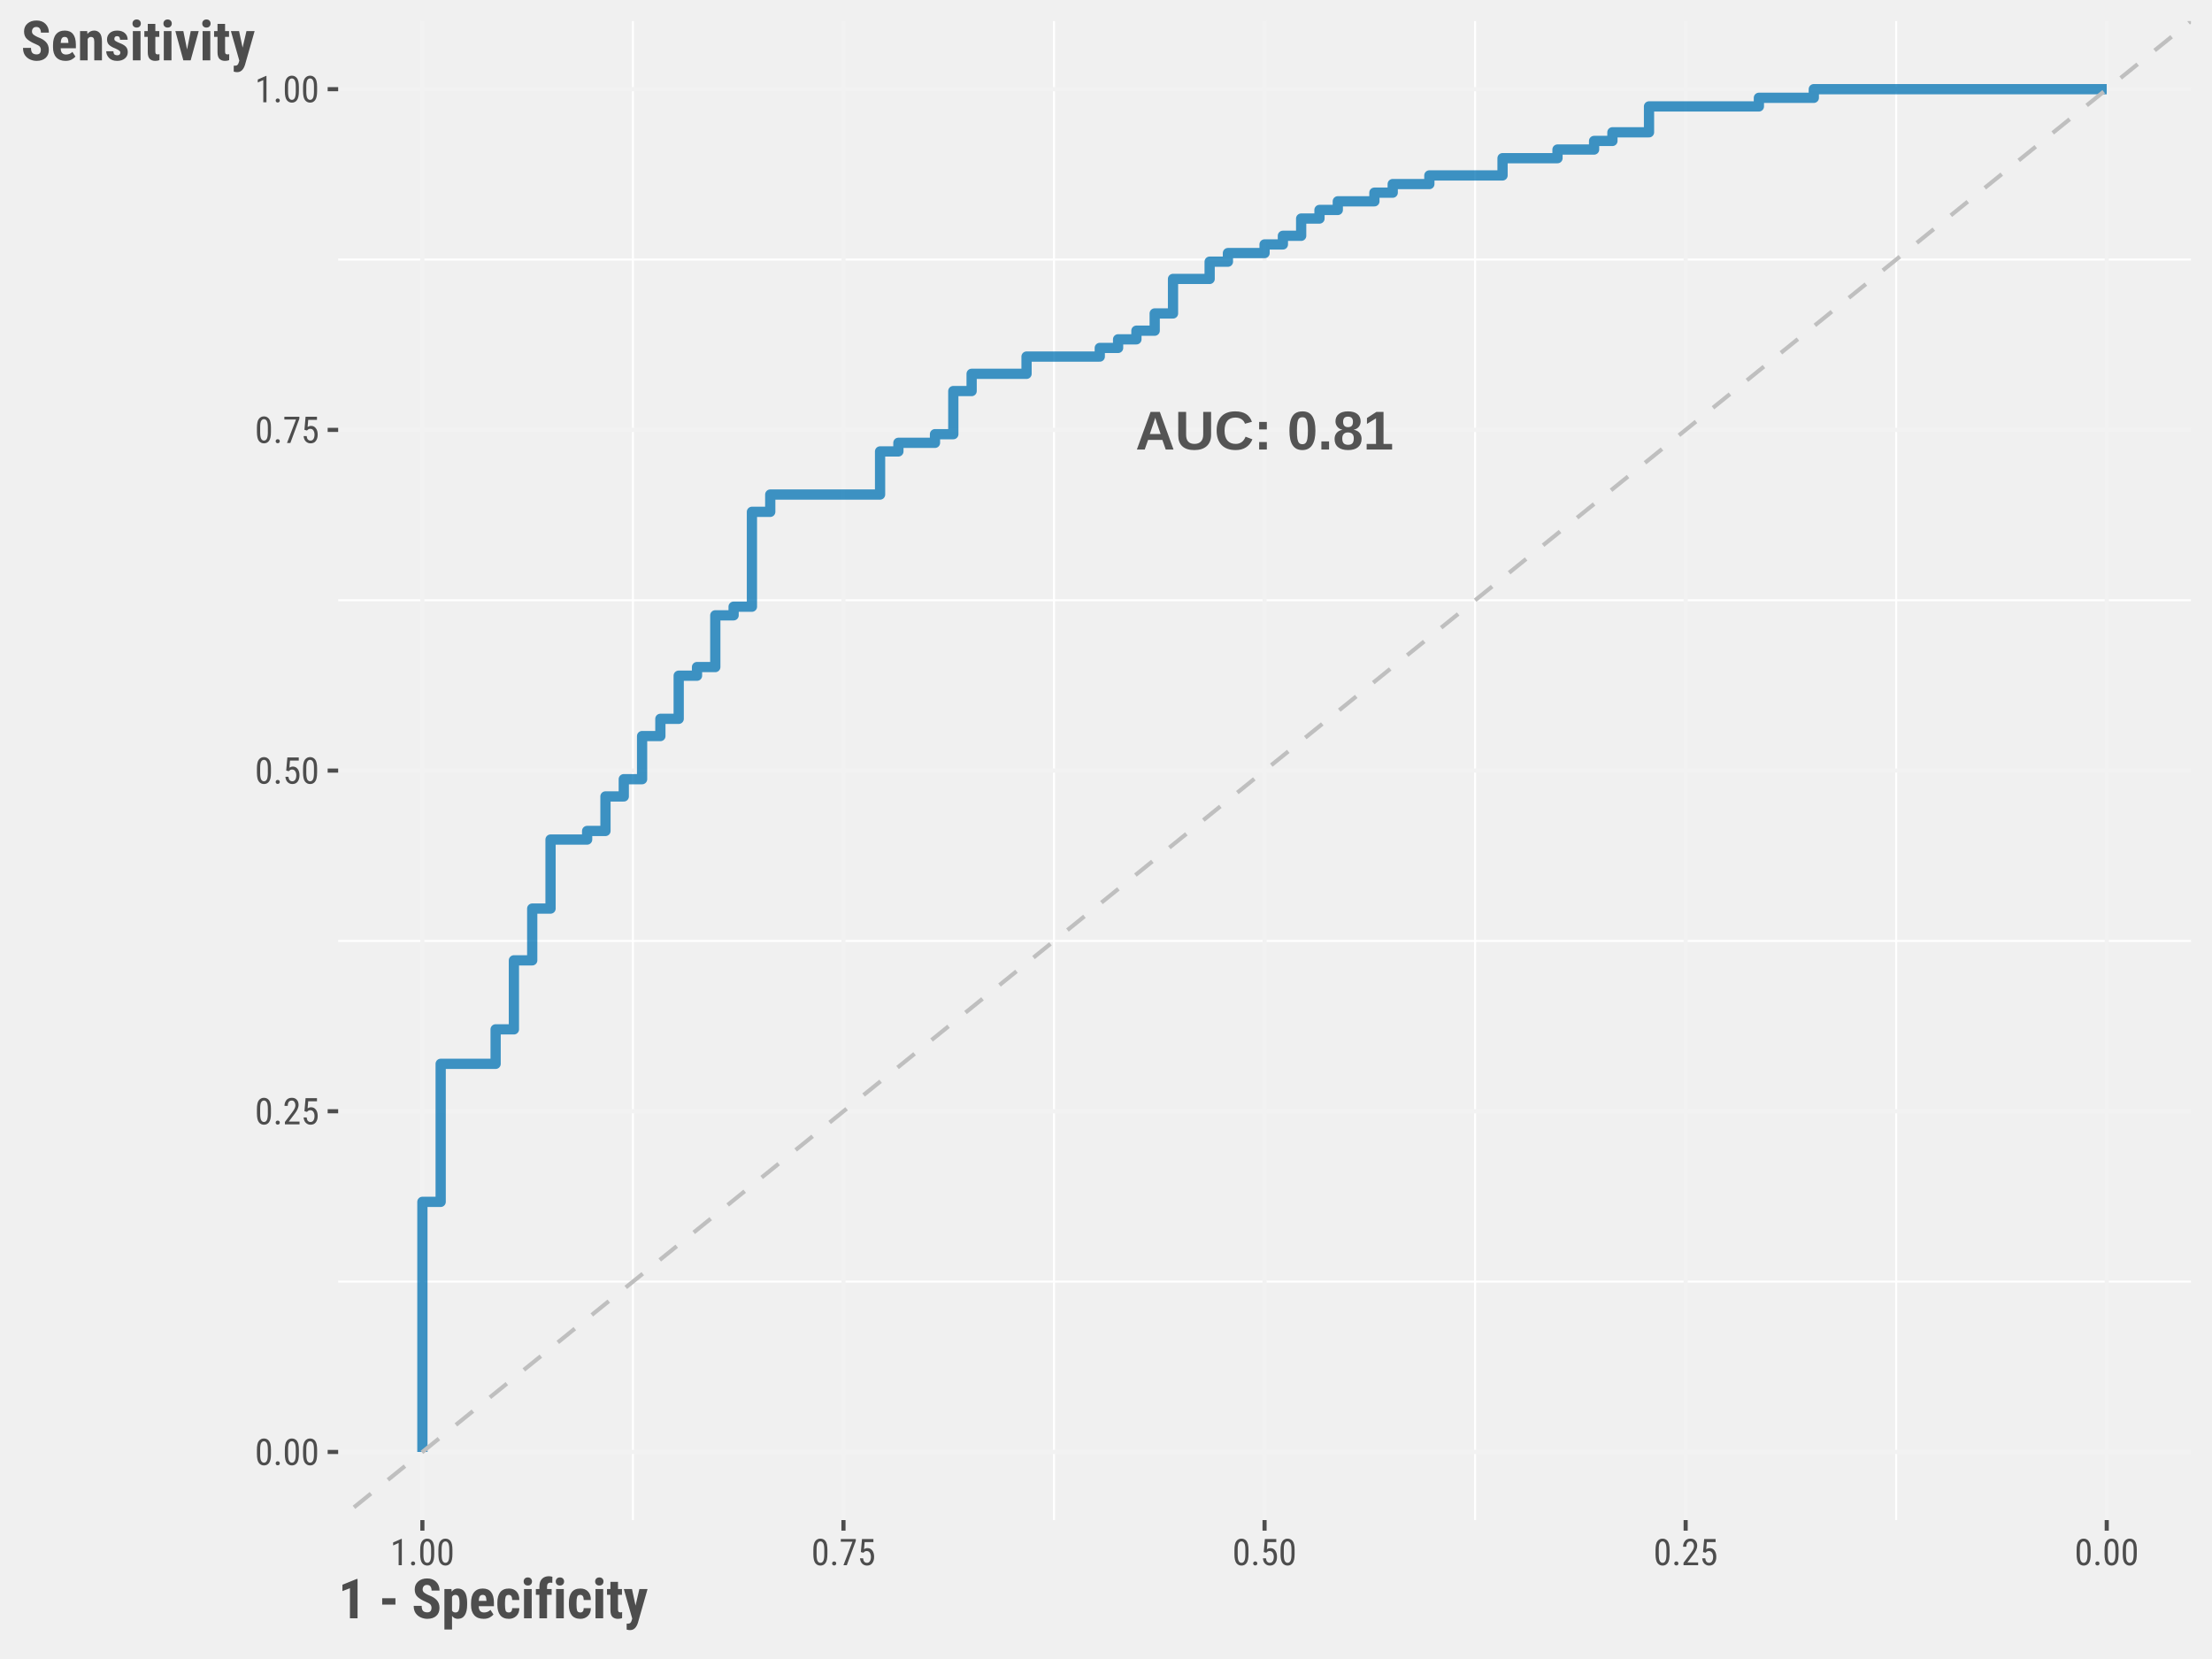
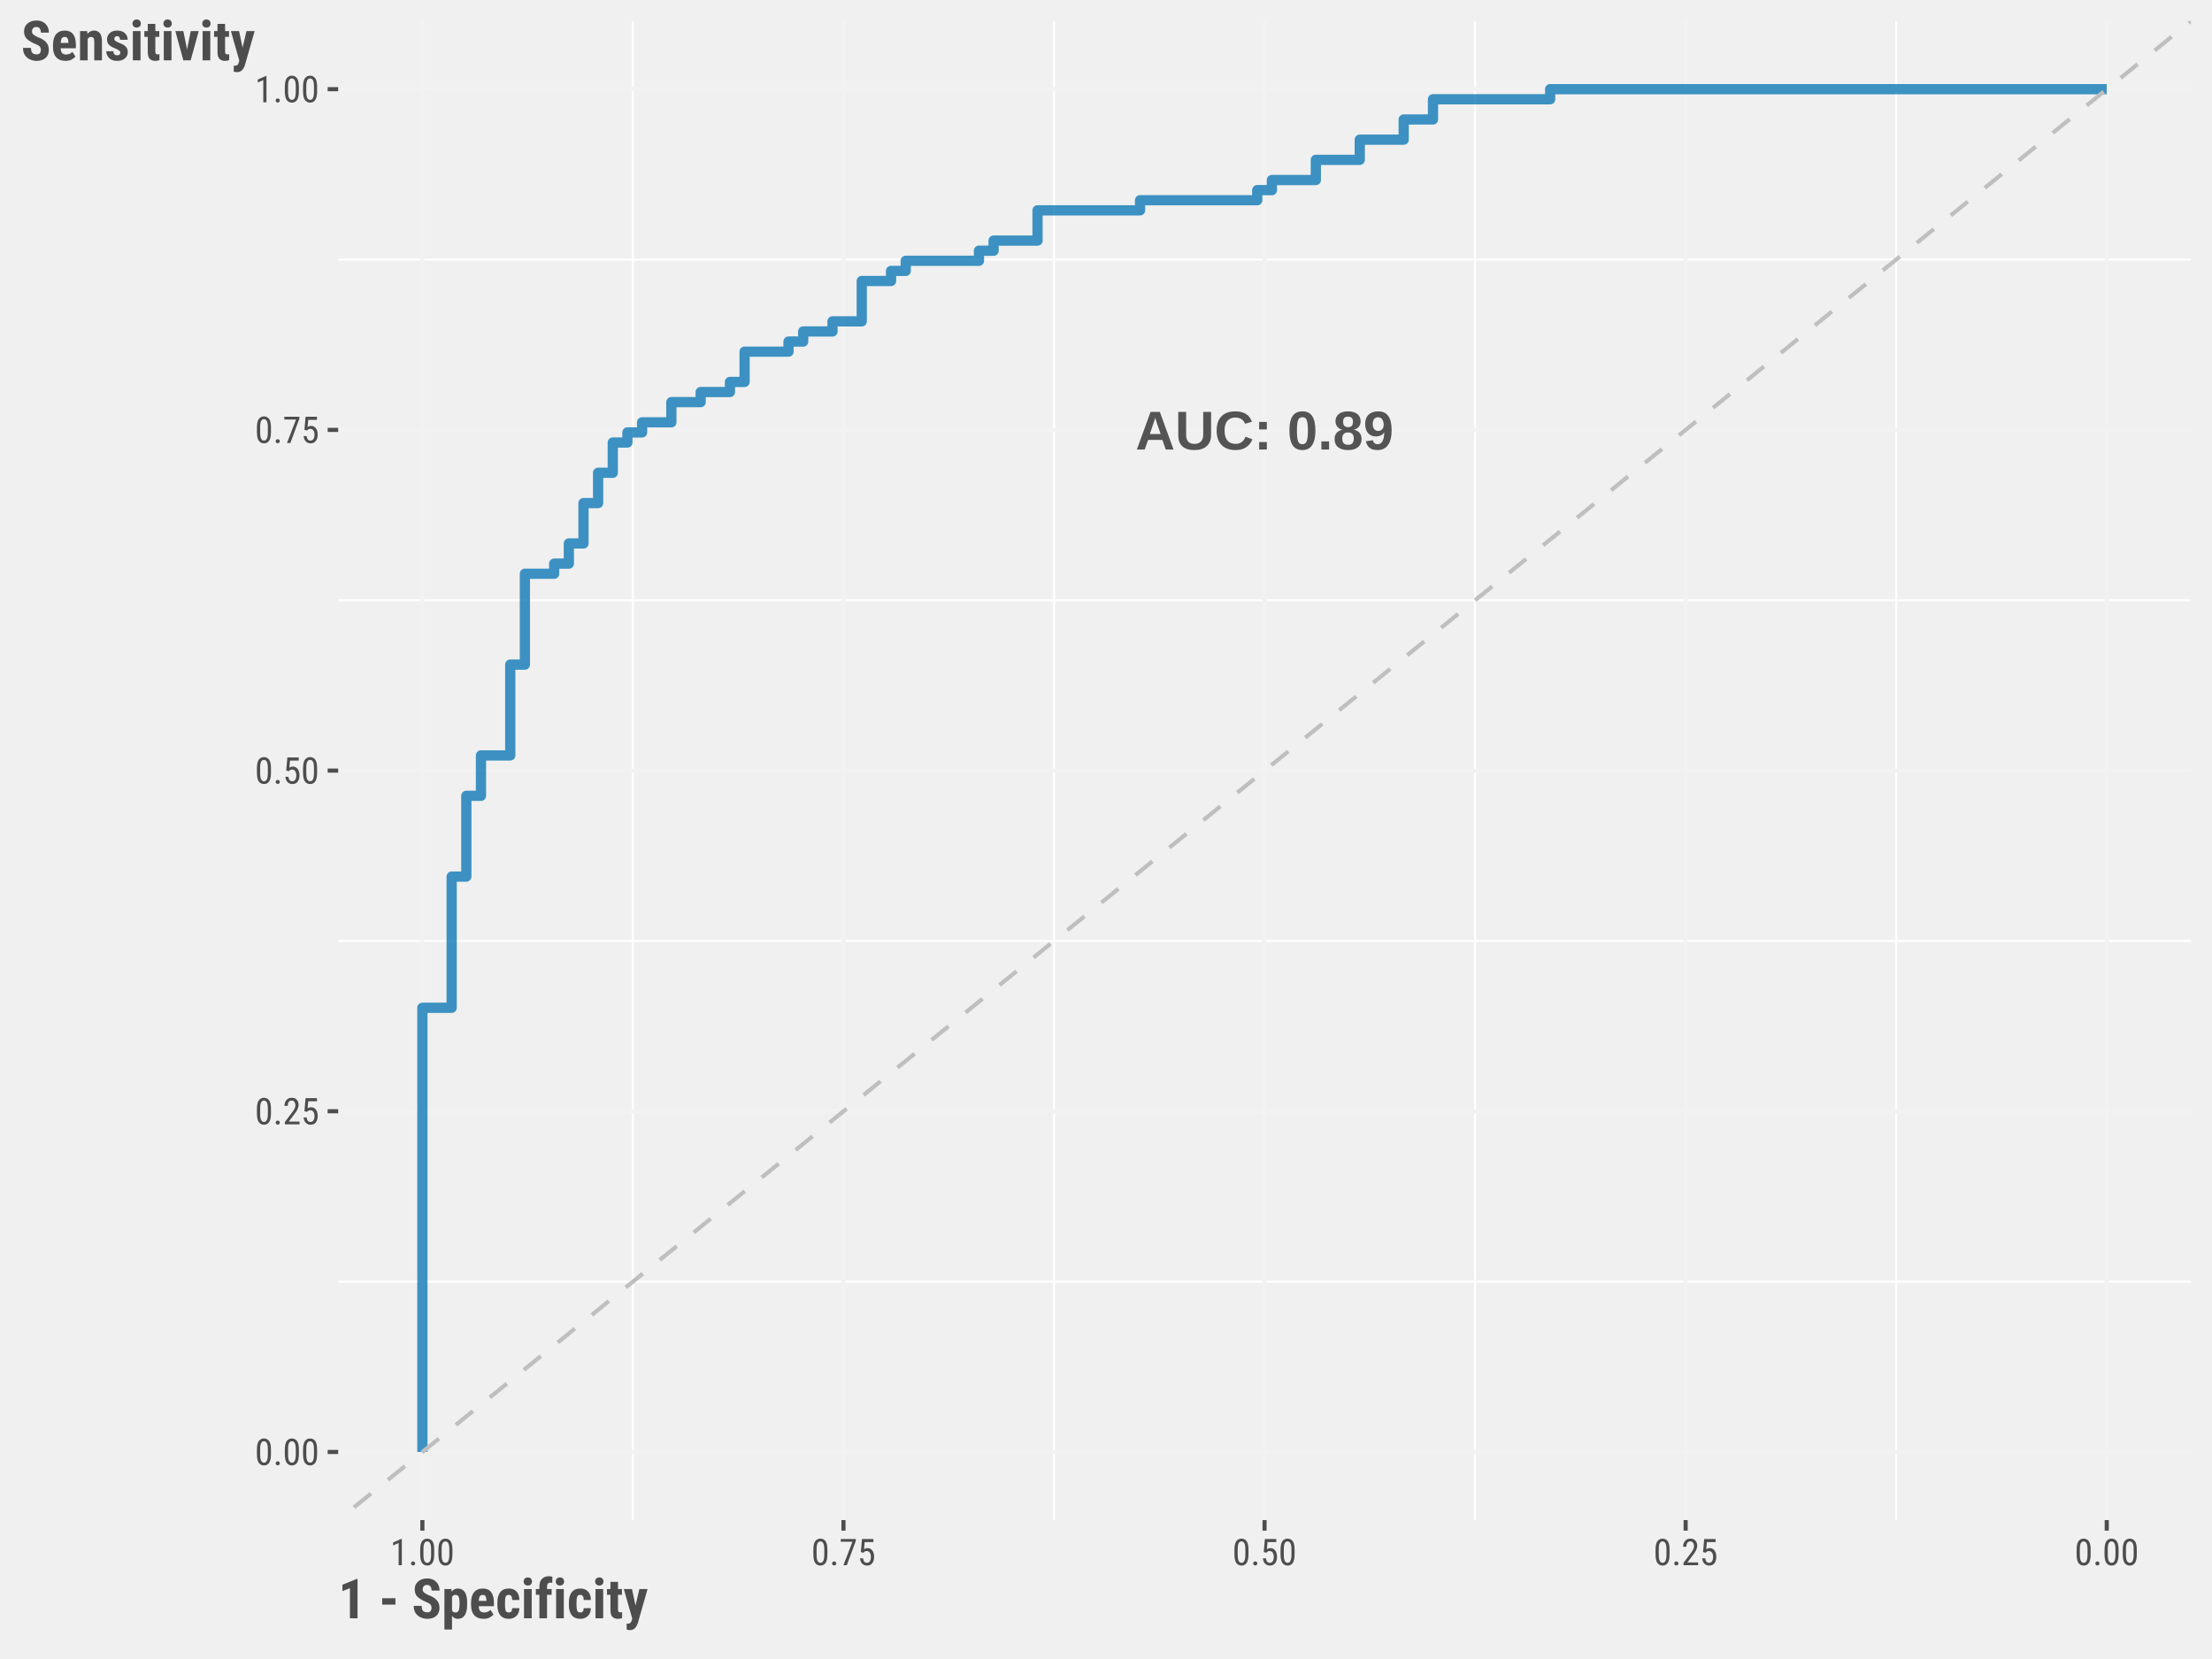
<svg xmlns="http://www.w3.org/2000/svg" class="svglite" width="576.00pt" height="432.00pt" viewBox="0 0 576.00 432.00">
  <defs>
    <style type="text/css">
    .svglite line, .svglite polyline, .svglite polygon, .svglite path, .svglite rect, .svglite circle {
      fill: none;
      stroke: #000000;
      stroke-linecap: round;
      stroke-linejoin: round;
      stroke-miterlimit: 10.00;
    }
    .svglite text {
      white-space: pre;
    }
  </style>
  </defs>
  <rect width="100%" height="100%" style="stroke: none; fill: none;" />
  <defs>
    <clipPath id="cpMC4wMHw1NzYuMDB8MC4wMHw0MzIuMDA=">
      <rect x="0.00" y="0.00" width="576.00" height="432.00" />
    </clipPath>
  </defs>
  <g clip-path="url(#cpMC4wMHw1NzYuMDB8MC4wMHw0MzIuMDA=)">
    <rect x="0.00" y="0.00" width="576.00" height="432.00" style="stroke-width: 1.07; stroke: none;" />
  </g>
  <defs>
    <clipPath id="cpODguMDZ8NTcwLjUyfDUuNDh8Mzk1Ljgz">
      <rect x="88.06" y="5.48" width="482.46" height="390.35" />
    </clipPath>
  </defs>
  <g clip-path="url(#cpODguMDZ8NTcwLjUyfDUuNDh8Mzk1Ljgz)">
    <polyline points="88.06,333.73 570.52,333.73 " style="stroke-width: 0.53; stroke: #FFFFFF; stroke-linecap: butt;" />
    <polyline points="88.06,245.02 570.52,245.02 " style="stroke-width: 0.53; stroke: #FFFFFF; stroke-linecap: butt;" />
    <polyline points="88.06,156.30 570.52,156.30 " style="stroke-width: 0.53; stroke: #FFFFFF; stroke-linecap: butt;" />
    <polyline points="88.06,67.58 570.52,67.58 " style="stroke-width: 0.53; stroke: #FFFFFF; stroke-linecap: butt;" />
    <polyline points="493.76,395.83 493.76,5.48 " style="stroke-width: 0.53; stroke: #FFFFFF; stroke-linecap: butt;" />
    <polyline points="384.11,395.83 384.11,5.48 " style="stroke-width: 0.53; stroke: #FFFFFF; stroke-linecap: butt;" />
    <polyline points="274.46,395.83 274.46,5.48 " style="stroke-width: 0.53; stroke: #FFFFFF; stroke-linecap: butt;" />
    <polyline points="164.81,395.83 164.81,5.48 " style="stroke-width: 0.53; stroke: #FFFFFF; stroke-linecap: butt;" />
    <polyline points="88.06,378.09 570.52,378.09 " style="stroke-width: 1.07; stroke: #F2F2F2; stroke-linecap: butt;" />
    <polyline points="88.06,289.37 570.52,289.37 " style="stroke-width: 1.07; stroke: #F2F2F2; stroke-linecap: butt;" />
    <polyline points="88.06,200.66 570.52,200.66 " style="stroke-width: 1.07; stroke: #F2F2F2; stroke-linecap: butt;" />
    <polyline points="88.06,111.94 570.52,111.94 " style="stroke-width: 1.07; stroke: #F2F2F2; stroke-linecap: butt;" />
    <polyline points="88.06,23.22 570.52,23.22 " style="stroke-width: 1.07; stroke: #F2F2F2; stroke-linecap: butt;" />
    <polyline points="548.59,395.83 548.59,5.48 " style="stroke-width: 1.07; stroke: #F2F2F2; stroke-linecap: butt;" />
    <polyline points="438.94,395.83 438.94,5.48 " style="stroke-width: 1.07; stroke: #F2F2F2; stroke-linecap: butt;" />
    <polyline points="329.29,395.83 329.29,5.48 " style="stroke-width: 1.07; stroke: #F2F2F2; stroke-linecap: butt;" />
    <polyline points="219.64,395.83 219.64,5.48 " style="stroke-width: 1.07; stroke: #F2F2F2; stroke-linecap: butt;" />
    <polyline points="109.99,395.83 109.99,5.48 " style="stroke-width: 1.07; stroke: #F2F2F2; stroke-linecap: butt;" />
-     <polyline points="109.99,378.09 109.99,375.84 109.99,373.60 109.99,371.35 109.99,369.11 109.99,366.86 109.99,364.61 109.99,362.37 109.99,360.12 109.99,357.88 109.99,355.63 109.99,353.38 109.99,351.14 109.99,348.89 109.99,346.65 109.99,344.40 109.99,342.15 109.99,339.91 109.99,337.66 109.99,335.42 109.99,333.17 109.99,330.92 109.99,328.68 109.99,326.43 109.99,324.19 109.99,321.94 109.99,319.69 109.99,317.45 109.99,315.20 109.99,312.96 114.75,312.96 114.75,310.71 114.75,308.46 114.75,306.22 114.75,303.97 114.75,301.73 114.75,299.48 114.75,297.23 114.75,294.99 114.75,292.74 114.75,290.50 114.75,288.25 114.75,286.00 114.75,283.76 114.75,281.51 114.75,279.27 114.75,277.02 119.52,277.02 124.29,277.02 129.06,277.02 129.06,274.77 129.06,272.53 129.06,270.28 129.06,268.04 133.82,268.04 133.82,265.79 133.82,263.54 133.82,261.30 133.82,259.05 133.82,256.81 133.82,254.56 133.82,252.31 133.82,250.07 138.59,250.07 138.59,247.82 138.59,245.58 138.59,243.33 138.59,241.08 138.59,238.84 138.59,236.59 143.36,236.59 143.36,234.35 143.36,232.10 143.36,229.85 143.36,227.61 143.36,225.36 143.36,223.12 143.36,220.87 143.36,218.62 148.13,218.62 152.89,218.62 152.89,216.38 157.66,216.38 157.66,214.13 157.66,211.89 157.66,209.64 157.66,207.39 162.43,207.39 162.43,205.15 162.43,202.90 167.20,202.90 167.20,200.66 167.20,198.41 167.20,196.16 167.20,193.92 167.20,191.67 171.96,191.67 171.96,189.43 171.96,187.18 176.73,187.18 176.73,184.93 176.73,182.69 176.73,180.44 176.73,178.20 176.73,175.95 181.50,175.95 181.50,173.70 186.26,173.70 186.26,171.46 186.26,169.21 186.26,166.97 186.26,164.72 186.26,162.47 186.26,160.23 191.03,160.23 191.03,157.98 195.80,157.98 195.80,155.74 195.80,153.49 195.80,151.24 195.80,149.00 195.80,146.75 195.80,144.51 195.80,142.26 195.80,140.01 195.80,137.77 195.80,135.52 195.80,133.28 200.57,133.28 200.57,131.03 200.57,128.78 205.33,128.78 210.10,128.78 214.87,128.78 219.64,128.78 224.40,128.78 229.17,128.78 229.17,126.54 229.17,124.29 229.17,122.05 229.17,119.80 229.17,117.55 233.94,117.55 233.94,115.31 238.71,115.31 243.47,115.31 243.47,113.06 248.24,113.06 248.24,110.82 248.24,108.57 248.24,106.32 248.24,104.08 248.24,101.83 253.01,101.83 253.01,99.59 253.01,97.34 257.78,97.34 262.54,97.34 267.31,97.34 267.31,95.09 267.31,92.85 272.08,92.85 276.85,92.85 281.61,92.85 286.38,92.85 286.38,90.60 291.15,90.60 291.15,88.36 295.92,88.36 295.92,86.11 300.68,86.11 300.68,83.86 300.68,81.62 305.45,81.62 305.45,79.37 305.45,77.13 305.45,74.88 305.45,72.63 310.22,72.63 314.99,72.63 314.99,70.39 314.99,68.14 319.75,68.14 319.75,65.90 324.52,65.90 329.29,65.90 329.29,63.65 334.06,63.65 334.06,61.40 338.82,61.40 338.82,59.16 338.82,56.91 343.59,56.91 343.59,54.67 348.36,54.67 348.36,52.42 353.13,52.42 357.89,52.42 357.89,50.17 362.66,50.17 362.66,47.93 367.43,47.93 372.20,47.93 372.20,45.68 376.96,45.68 381.73,45.68 386.50,45.68 391.26,45.68 391.26,43.44 391.26,41.19 396.03,41.19 400.80,41.19 405.57,41.19 405.57,38.94 410.33,38.94 415.10,38.94 415.10,36.70 419.87,36.70 419.87,34.45 424.64,34.45 429.40,34.45 429.40,32.21 429.40,29.96 429.40,27.71 434.17,27.71 438.94,27.71 443.71,27.71 448.47,27.71 453.24,27.71 458.01,27.71 458.01,25.47 462.78,25.47 467.54,25.47 472.31,25.47 472.31,23.22 477.08,23.22 481.85,23.22 486.61,23.22 491.38,23.22 496.15,23.22 500.92,23.22 505.68,23.22 510.45,23.22 515.22,23.22 519.99,23.22 524.75,23.22 529.52,23.22 534.29,23.22 539.06,23.22 543.82,23.22 548.59,23.22 548.59,23.22 " style="stroke-width: 2.67; stroke: #0072B2; stroke-opacity: 0.75; stroke-linecap: butt;" />
+     <polyline points="109.99,378.09 109.99,375.46 109.99,372.83 109.99,370.20 109.99,367.58 109.99,364.95 109.99,362.32 109.99,359.69 109.99,357.06 109.99,354.43 109.99,351.80 109.99,349.18 109.99,346.55 109.99,343.92 109.99,341.29 109.99,338.66 109.99,336.03 109.99,333.40 109.99,330.77 109.99,328.15 109.99,325.52 109.99,322.89 109.99,320.26 109.99,317.63 109.99,315.00 109.99,312.37 109.99,309.75 109.99,307.12 109.99,304.49 109.99,301.86 109.99,299.23 109.99,296.60 109.99,293.97 109.99,291.34 109.99,288.72 109.99,286.09 109.99,283.46 109.99,280.83 109.99,278.20 109.99,275.57 109.99,272.94 109.99,270.32 109.99,267.69 109.99,265.06 109.99,262.43 113.80,262.43 117.61,262.43 117.61,259.80 117.61,257.17 117.61,254.54 117.61,251.92 117.61,249.29 117.61,246.66 117.61,244.03 117.61,241.40 117.61,238.77 117.61,236.14 117.61,233.51 117.61,230.89 117.61,228.26 121.43,228.26 121.43,225.63 121.43,223.00 121.43,220.37 121.43,217.74 121.43,215.11 121.43,212.49 121.43,209.86 121.43,207.23 125.24,207.23 125.24,204.60 125.24,201.97 125.24,199.34 125.24,196.71 129.06,196.71 132.87,196.71 132.87,194.08 132.87,191.46 132.87,188.83 132.87,186.20 132.87,183.57 132.87,180.94 132.87,178.31 132.87,175.68 132.87,173.06 136.68,173.06 136.68,170.43 136.68,167.80 136.68,165.17 136.68,162.54 136.68,159.91 136.68,157.28 136.68,154.66 136.68,152.03 136.68,149.40 140.50,149.40 144.31,149.40 144.31,146.77 148.13,146.77 148.13,144.14 148.13,141.51 151.94,141.51 151.94,138.88 151.94,136.25 151.94,133.63 151.94,131.00 155.75,131.00 155.75,128.37 155.75,125.74 155.75,123.11 159.57,123.11 159.57,120.48 159.57,117.85 159.57,115.23 163.38,115.23 163.38,112.60 167.20,112.60 167.20,109.97 171.01,109.97 174.82,109.97 174.82,107.34 174.82,104.71 178.64,104.71 182.45,104.71 182.45,102.08 186.26,102.08 190.08,102.08 190.08,99.45 193.89,99.45 193.89,96.82 193.89,94.20 193.89,91.57 197.71,91.57 201.52,91.57 205.33,91.57 205.33,88.94 209.15,88.94 209.15,86.31 212.96,86.31 216.78,86.31 216.78,83.68 220.59,83.68 224.40,83.68 224.40,81.05 224.40,78.42 224.40,75.80 224.40,73.17 228.22,73.17 232.03,73.17 232.03,70.54 235.85,70.54 235.85,67.91 239.66,67.91 243.47,67.91 247.29,67.91 251.10,67.91 254.92,67.91 254.92,65.28 258.73,65.28 258.73,62.65 262.54,62.65 266.36,62.65 270.17,62.65 270.17,60.02 270.17,57.40 270.17,54.77 273.99,54.77 277.80,54.77 281.61,54.77 285.43,54.77 289.24,54.77 293.06,54.77 296.87,54.77 296.87,52.14 300.68,52.14 304.50,52.14 308.31,52.14 312.13,52.14 315.94,52.14 319.75,52.14 323.57,52.14 327.38,52.14 327.38,49.51 331.20,49.51 331.20,46.88 335.01,46.88 338.82,46.88 342.64,46.88 342.64,44.25 342.64,41.62 346.45,41.62 350.26,41.62 354.08,41.62 354.08,38.99 354.08,36.37 357.89,36.37 361.71,36.37 365.52,36.37 365.52,33.74 365.52,31.11 369.33,31.11 373.15,31.11 373.15,28.48 373.15,25.85 376.96,25.85 380.78,25.85 384.59,25.85 388.40,25.85 392.22,25.85 396.03,25.85 399.85,25.85 403.66,25.85 403.66,23.22 407.47,23.22 411.29,23.22 415.10,23.22 418.92,23.22 422.73,23.22 426.54,23.22 430.36,23.22 434.17,23.22 437.99,23.22 441.80,23.22 445.61,23.22 449.43,23.22 453.24,23.22 457.06,23.22 460.87,23.22 464.68,23.22 468.50,23.22 472.31,23.22 476.13,23.22 479.94,23.22 483.75,23.22 487.57,23.22 491.38,23.22 495.20,23.22 499.01,23.22 502.82,23.22 506.64,23.22 510.45,23.22 514.26,23.22 518.08,23.22 521.89,23.22 525.71,23.22 529.52,23.22 533.33,23.22 537.15,23.22 540.96,23.22 544.78,23.22 548.59,23.22 548.59,23.22 " style="stroke-width: 2.67; stroke: #0072B2; stroke-opacity: 0.75; stroke-linecap: butt;" />
    <line x1="-394.41" y1="786.19" x2="1052.99" y2="-384.87" style="stroke-width: 1.07; stroke: #BFBFBF; stroke-dasharray: 5.69,5.69; stroke-linecap: butt;" />
-     <text x="329.29" y="117.06" text-anchor="middle" style="font-size: 14.23px; font-weight: bold;fill: #545454; font-family: &quot;Arial&quot;;" textLength="67.16px" lengthAdjust="spacingAndGlyphs">AUC: 0.81</text>
+     <text x="329.29" y="117.06" text-anchor="middle" style="font-size: 14.23px; font-weight: bold;fill: #545454; font-family: &quot;Arial&quot;;" textLength="67.16px" lengthAdjust="spacingAndGlyphs">AUC: 0.89</text>
  </g>
  <g clip-path="url(#cpMC4wMHw1NzYuMDB8MC4wMHw0MzIuMDA=)">
    <text x="83.12" y="381.50" text-anchor="end" style="font-size: 9.60px;fill: #4D4D4D; font-family: &quot;Roboto Condensed&quot;;" textLength="16.74px" lengthAdjust="spacingAndGlyphs">0.00</text>
    <text x="83.12" y="292.78" text-anchor="end" style="font-size: 9.60px;fill: #4D4D4D; font-family: &quot;Roboto Condensed&quot;;" textLength="16.74px" lengthAdjust="spacingAndGlyphs">0.25</text>
    <text x="83.12" y="204.07" text-anchor="end" style="font-size: 9.60px;fill: #4D4D4D; font-family: &quot;Roboto Condensed&quot;;" textLength="16.74px" lengthAdjust="spacingAndGlyphs">0.50</text>
    <text x="83.12" y="115.35" text-anchor="end" style="font-size: 9.60px;fill: #4D4D4D; font-family: &quot;Roboto Condensed&quot;;" textLength="16.74px" lengthAdjust="spacingAndGlyphs">0.75</text>
    <text x="83.12" y="26.63" text-anchor="end" style="font-size: 9.60px;fill: #4D4D4D; font-family: &quot;Roboto Condensed&quot;;" textLength="16.74px" lengthAdjust="spacingAndGlyphs">1.00</text>
    <polyline points="85.32,378.09 88.06,378.09 " style="stroke-width: 1.07; stroke: #4D4D4D; stroke-linecap: butt;" />
    <polyline points="85.32,289.37 88.06,289.37 " style="stroke-width: 1.07; stroke: #4D4D4D; stroke-linecap: butt;" />
    <polyline points="85.32,200.66 88.06,200.66 " style="stroke-width: 1.07; stroke: #4D4D4D; stroke-linecap: butt;" />
    <polyline points="85.32,111.94 88.06,111.94 " style="stroke-width: 1.07; stroke: #4D4D4D; stroke-linecap: butt;" />
    <polyline points="85.32,23.22 88.06,23.22 " style="stroke-width: 1.07; stroke: #4D4D4D; stroke-linecap: butt;" />
    <polyline points="548.59,398.57 548.59,395.83 " style="stroke-width: 1.07; stroke: #4D4D4D; stroke-linecap: butt;" />
    <polyline points="438.94,398.57 438.94,395.83 " style="stroke-width: 1.07; stroke: #4D4D4D; stroke-linecap: butt;" />
    <polyline points="329.29,398.57 329.29,395.83 " style="stroke-width: 1.07; stroke: #4D4D4D; stroke-linecap: butt;" />
    <polyline points="219.64,398.57 219.64,395.83 " style="stroke-width: 1.07; stroke: #4D4D4D; stroke-linecap: butt;" />
    <polyline points="109.99,398.57 109.99,395.83 " style="stroke-width: 1.07; stroke: #4D4D4D; stroke-linecap: butt;" />
    <text x="548.59" y="407.58" text-anchor="middle" style="font-size: 9.60px;fill: #4D4D4D; font-family: &quot;Roboto Condensed&quot;;" textLength="16.74px" lengthAdjust="spacingAndGlyphs">0.00</text>
    <text x="438.94" y="407.58" text-anchor="middle" style="font-size: 9.60px;fill: #4D4D4D; font-family: &quot;Roboto Condensed&quot;;" textLength="16.74px" lengthAdjust="spacingAndGlyphs">0.25</text>
    <text x="329.29" y="407.58" text-anchor="middle" style="font-size: 9.60px;fill: #4D4D4D; font-family: &quot;Roboto Condensed&quot;;" textLength="16.74px" lengthAdjust="spacingAndGlyphs">0.50</text>
    <text x="219.64" y="407.58" text-anchor="middle" style="font-size: 9.60px;fill: #4D4D4D; font-family: &quot;Roboto Condensed&quot;;" textLength="16.74px" lengthAdjust="spacingAndGlyphs">0.75</text>
    <text x="109.99" y="407.58" text-anchor="middle" style="font-size: 9.60px;fill: #4D4D4D; font-family: &quot;Roboto Condensed&quot;;" textLength="16.74px" lengthAdjust="spacingAndGlyphs">1.00</text>
    <text x="88.06" y="421.40" style="font-size: 14.40px; font-weight: bold;fill: #4D4D4D; font-family: &quot;Roboto Condensed&quot;;" textLength="80.62px" lengthAdjust="spacingAndGlyphs">1 - Specificity</text>
    <text x="5.48" y="15.71" style="font-size: 14.40px; font-weight: bold;fill: #4D4D4D; font-family: &quot;Roboto Condensed&quot;;" textLength="60.90px" lengthAdjust="spacingAndGlyphs">Sensitivity</text>
  </g>
</svg>
